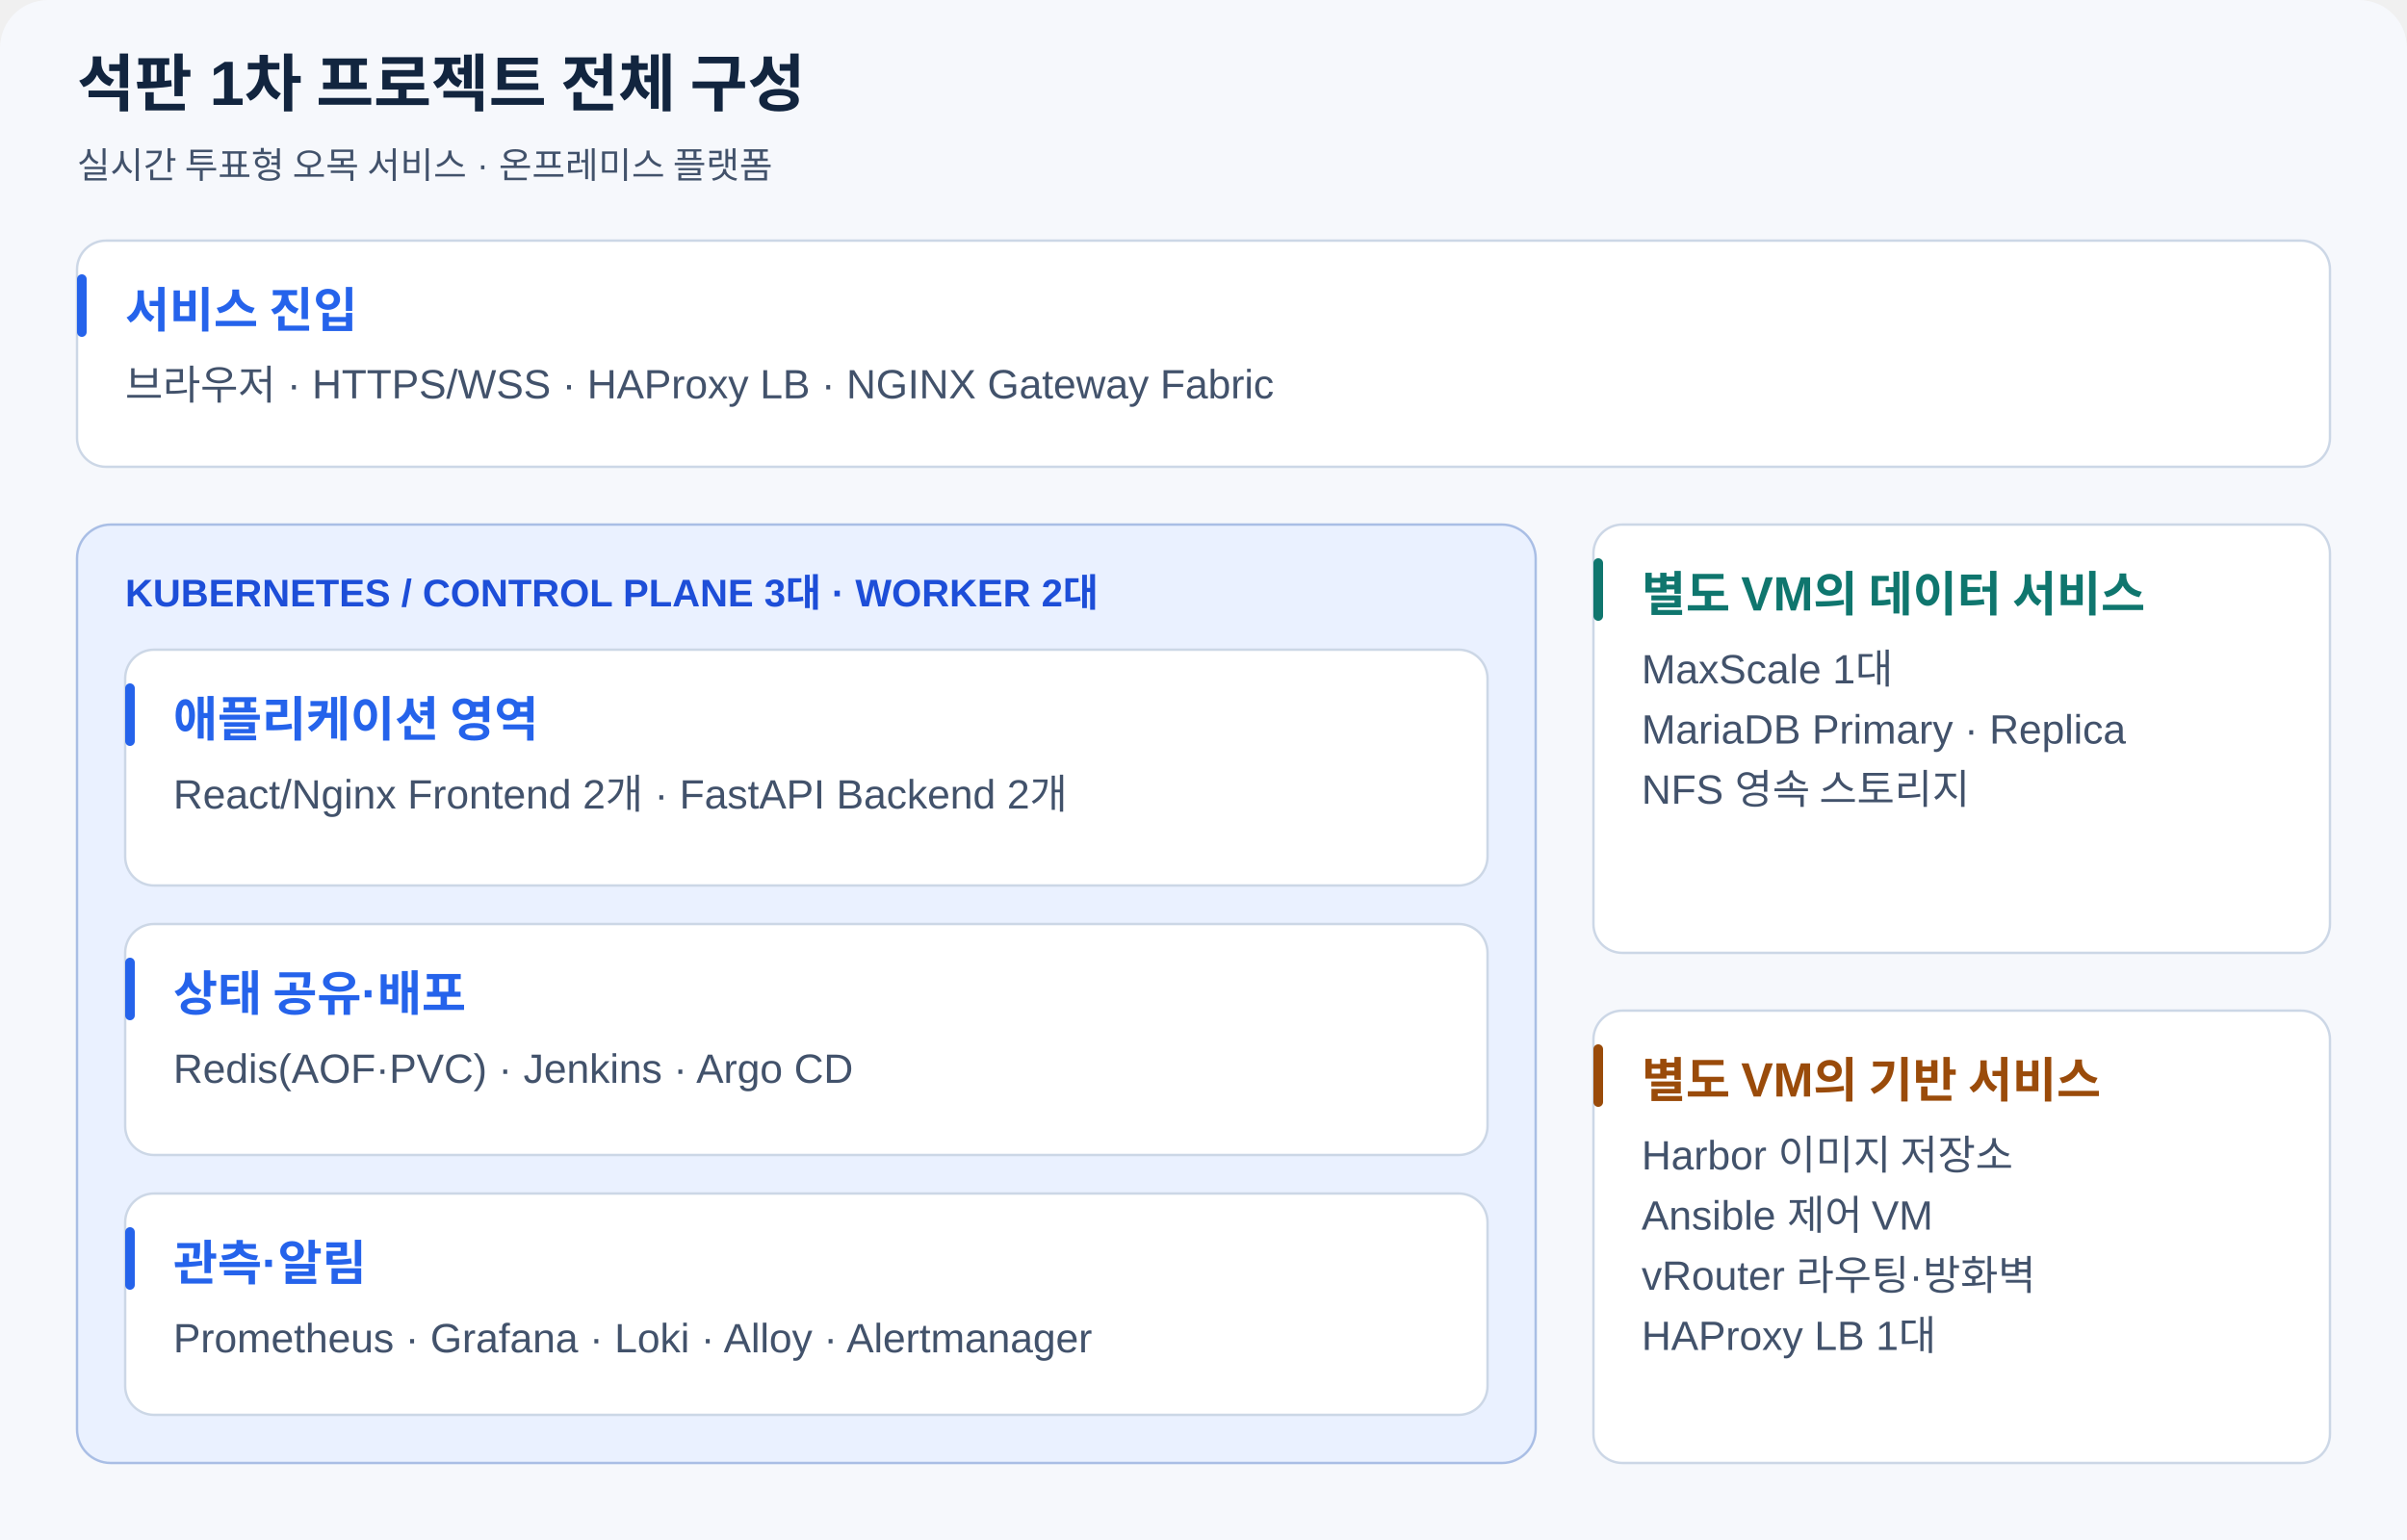
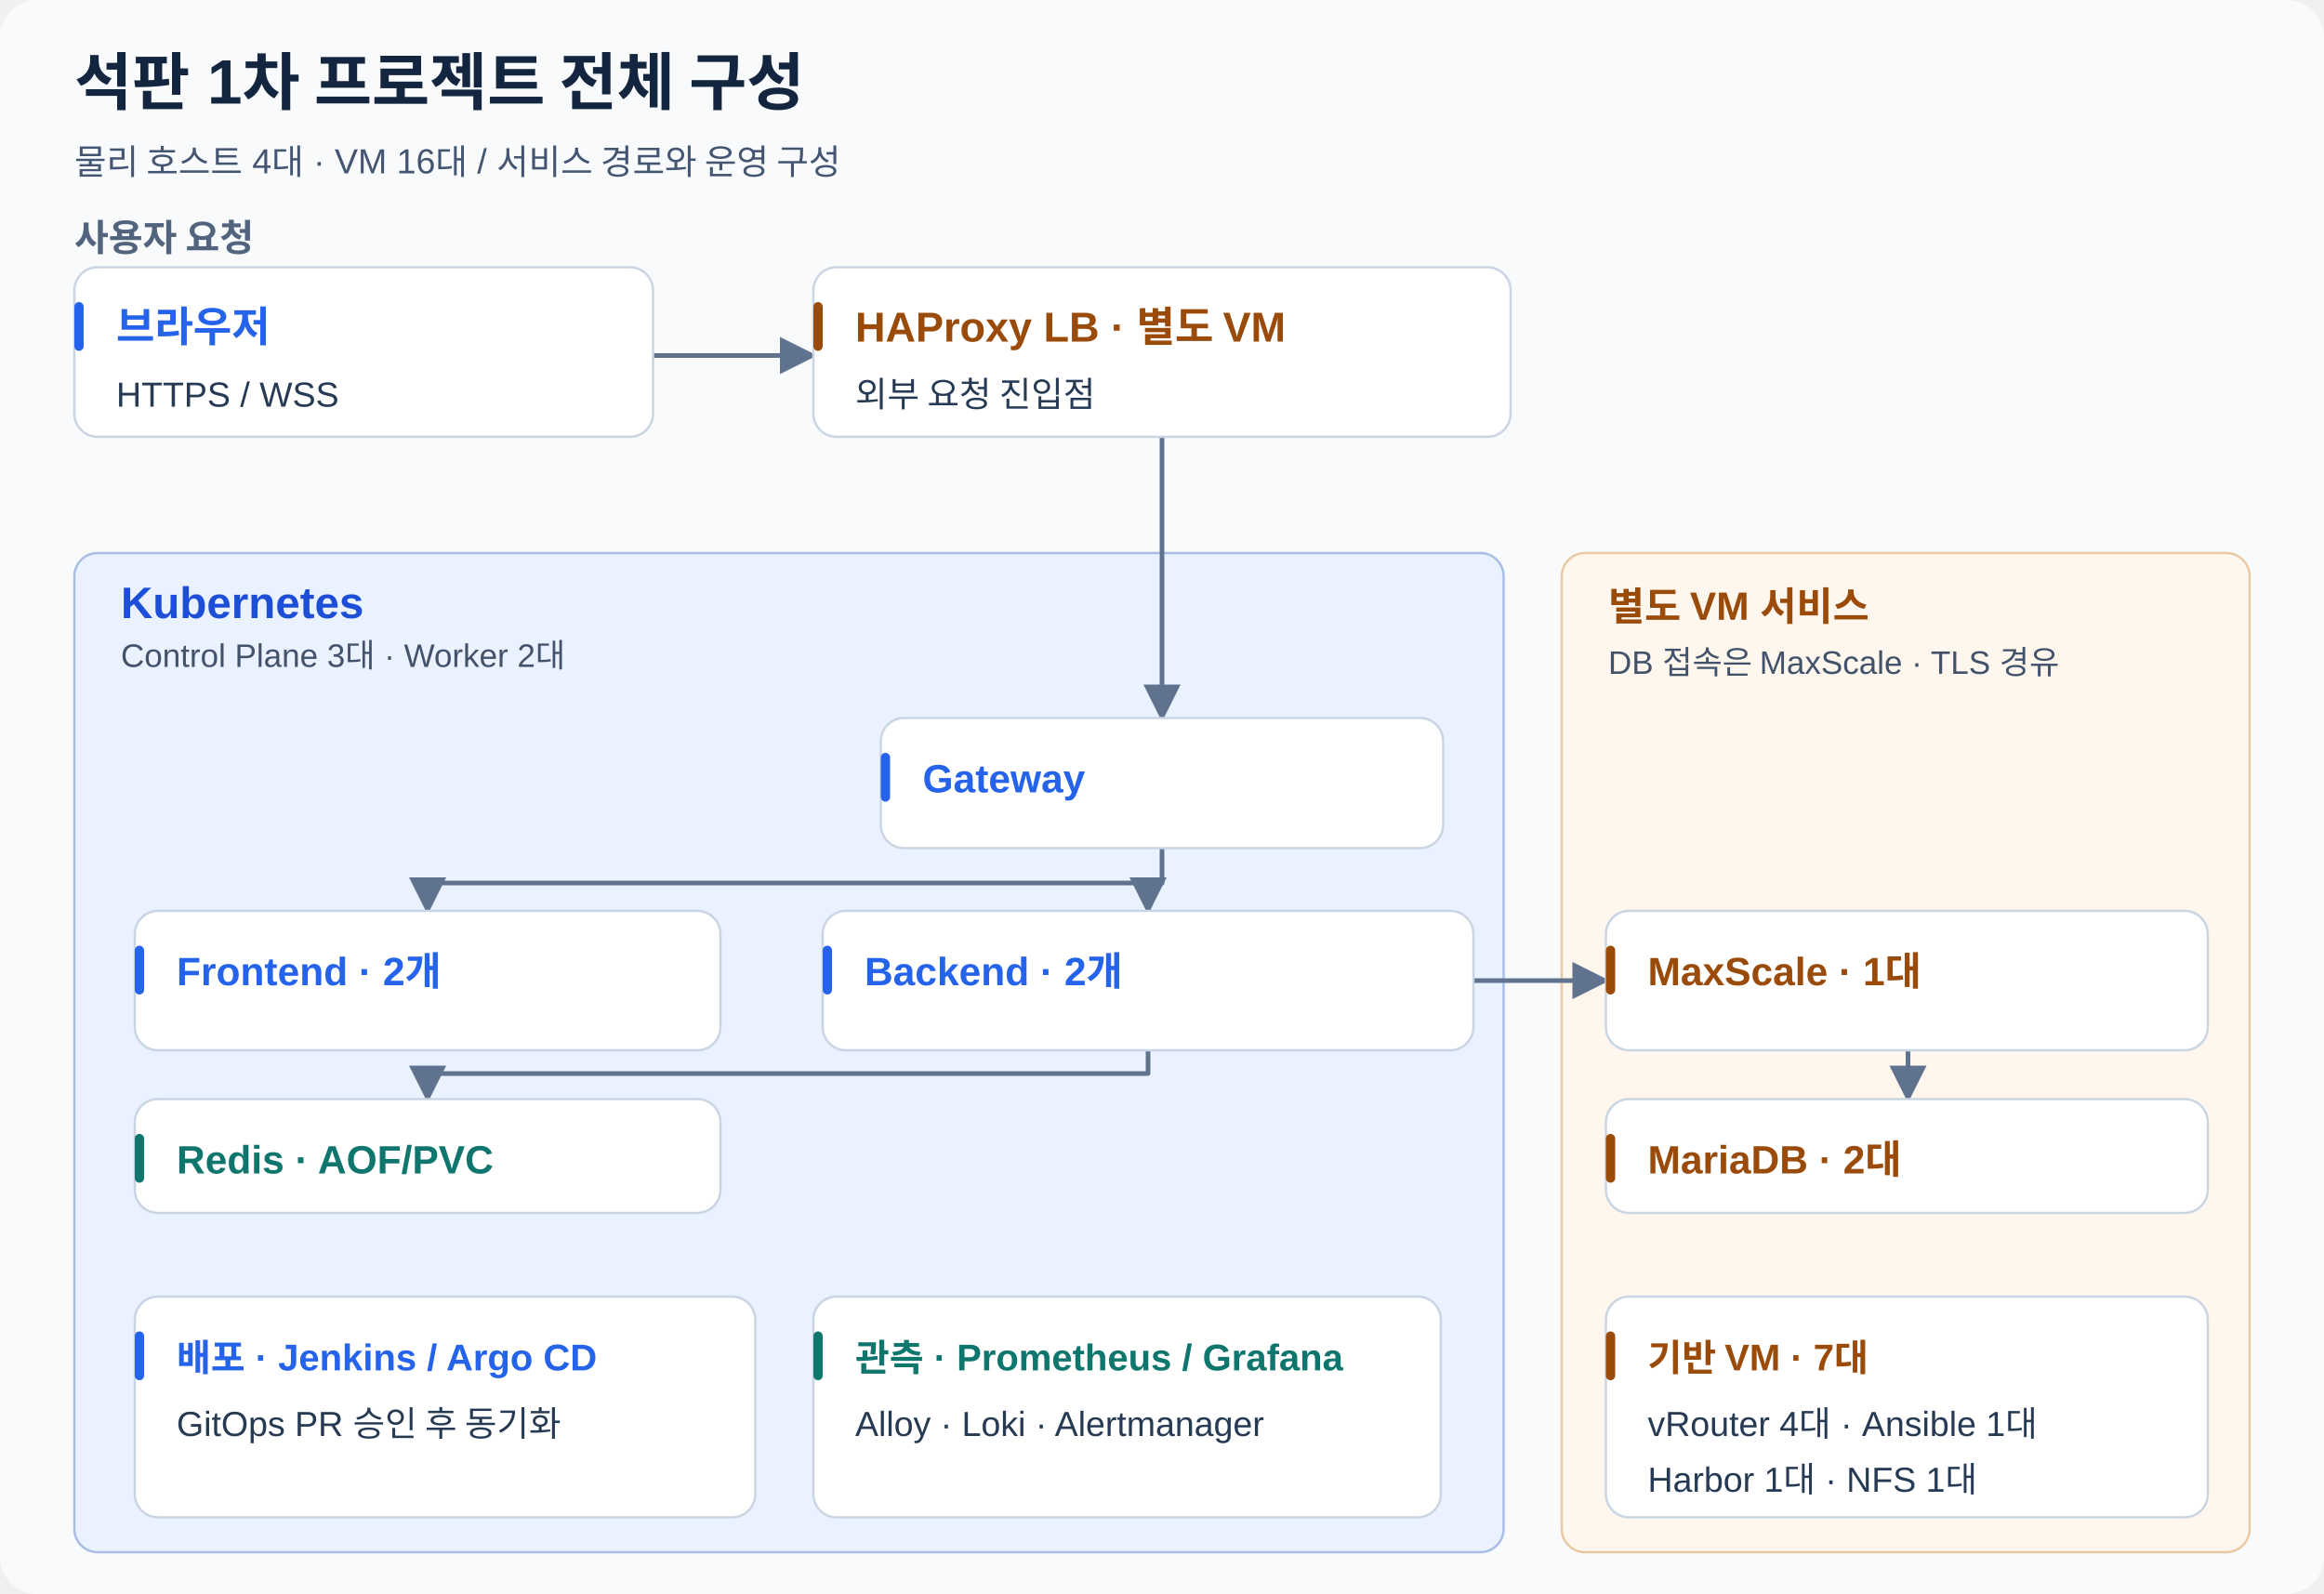
- <svg xmlns="http://www.w3.org/2000/svg" width="1000" height="640" viewBox="0 0 1000 640" role="img" aria-labelledby="title desc">
-   <rect width="1000" height="842" rx="20" fill="#f6f8fc" />
-   <text x="32" y="44" font-family="Arial,Helvetica,sans-serif" font-size="26" font-weight="700" fill="#12253f">석판 1차 프로젝트 전체 구성</text>
-   <text x="32" y="74" font-family="Arial,Helvetica,sans-serif" font-size="15" font-weight="400" fill="#42526b">실시간 투표형 오목 서비스 · 온프레미스 플랫폼</text>
-   <rect x="32" y="100" width="936" height="94" rx="12" fill="#fff" stroke="#ccd7e6" />
-   <rect x="32" y="114" width="4" height="26" rx="2" fill="#2563eb" />
-   <text x="52" y="136" font-family="Arial,Helvetica,sans-serif" font-size="20" font-weight="700" fill="#2563eb">서비스 진입</text>
-   <text x="52" y="166" font-family="Arial,Helvetica,sans-serif" font-size="17" font-weight="400" fill="#42526b">브라우저 · HTTPS/WSS · HAProxy LB · NGINX Gateway Fabric</text>
-   <rect x="32" y="218" width="606" height="390" rx="14" fill="#eaf1ff" stroke="#a9bee5" />
-   <text x="52" y="252" font-family="Arial,Helvetica,sans-serif" font-size="16" font-weight="700" fill="#1d4ed8">KUBERNETES / CONTROL PLANE 3대 · WORKER 2대</text>
-   <rect x="52" y="270" width="566" height="98" rx="12" fill="#fff" stroke="#ccd7e6" />
-   <rect x="52" y="284" width="4" height="26" rx="2" fill="#2563eb" />
-   <text x="72" y="306" font-family="Arial,Helvetica,sans-serif" font-size="20" font-weight="700" fill="#2563eb">애플리케이션 영역</text>
-   <text x="72" y="336" font-family="Arial,Helvetica,sans-serif" font-size="17" font-weight="400" fill="#42526b">React/Nginx Frontend 2개 · FastAPI Backend 2개</text>
-   <rect x="52" y="384" width="566" height="96" rx="12" fill="#fff" stroke="#ccd7e6" />
-   <rect x="52" y="398" width="4" height="26" rx="2" fill="#2563eb" />
-   <text x="72" y="420" font-family="Arial,Helvetica,sans-serif" font-size="20" font-weight="700" fill="#2563eb">상태 공유·배포</text>
-   <text x="72" y="450" font-family="Arial,Helvetica,sans-serif" font-size="17" font-weight="400" fill="#42526b">Redis(AOF·PVC) · Jenkins · Argo CD</text>
-   <rect x="52" y="496" width="566" height="92" rx="12" fill="#fff" stroke="#ccd7e6" />
-   <rect x="52" y="510" width="4" height="26" rx="2" fill="#2563eb" />
-   <text x="72" y="532" font-family="Arial,Helvetica,sans-serif" font-size="20" font-weight="700" fill="#2563eb">관측·알림</text>
-   <text x="72" y="562" font-family="Arial,Helvetica,sans-serif" font-size="17" font-weight="400" fill="#42526b">Prometheus · Grafana · Loki · Alloy · Alertmanager</text>
-   <rect x="662" y="218" width="306" height="178" rx="12" fill="#fff" stroke="#ccd7e6" />
-   <rect x="662" y="232" width="4" height="26" rx="2" fill="#0f766e" />
-   <text x="682" y="254" font-family="Arial,Helvetica,sans-serif" font-size="20" font-weight="700" fill="#0f766e">별도 VM의 데이터 서비스</text>
-   <text x="682" y="284" font-family="Arial,Helvetica,sans-serif" font-size="17" font-weight="400" fill="#42526b">MaxScale 1대</text>
-   <text x="682" y="309" font-family="Arial,Helvetica,sans-serif" font-size="17" font-weight="400" fill="#42526b">MariaDB Primary · Replica</text>
-   <text x="682" y="334" font-family="Arial,Helvetica,sans-serif" font-size="17" font-weight="400" fill="#42526b">NFS 영속 스토리지</text>
-   <rect x="662" y="420" width="306" height="188" rx="12" fill="#fff" stroke="#ccd7e6" />
-   <rect x="662" y="434" width="4" height="26" rx="2" fill="#9a4b0a" />
-   <text x="682" y="456" font-family="Arial,Helvetica,sans-serif" font-size="20" font-weight="700" fill="#9a4b0a">별도 VM의 기반 서비스</text>
-   <text x="682" y="486" font-family="Arial,Helvetica,sans-serif" font-size="17" font-weight="400" fill="#42526b">Harbor 이미지 저장소</text>
-   <text x="682" y="511" font-family="Arial,Helvetica,sans-serif" font-size="17" font-weight="400" fill="#42526b">Ansible 제어 VM</text>
-   <text x="682" y="536" font-family="Arial,Helvetica,sans-serif" font-size="17" font-weight="400" fill="#42526b">vRouter 라우팅·방화벽</text>
-   <text x="682" y="561" font-family="Arial,Helvetica,sans-serif" font-size="17" font-weight="400" fill="#42526b">HAProxy LB 1대</text>
+ <svg xmlns="http://www.w3.org/2000/svg" width="1000" height="686" viewBox="0 0 1000 686" role="img" aria-labelledby="title desc">
+   <defs>
+     <marker id="arrow" viewBox="0 0 10 10" refX="9" refY="5" markerWidth="8" markerHeight="8" orient="auto-start-reverse">
+       <path d="M 0 0 L 10 5 L 0 10 z" fill="#60738e" />
+     </marker>
+   </defs>
+   <rect width="1000" height="686" rx="16" fill="#f8fafc" />
+   <text x="32" y="45" font-family="Arial,'Noto Sans CJK KR','Malgun Gothic',sans-serif" font-size="27" font-weight="700" fill="#14253f">석판 1차 프로젝트 전체 구성</text>
+   <text x="32" y="75" font-family="Arial,'Noto Sans CJK KR','Malgun Gothic',sans-serif" font-size="15" font-weight="400" fill="#435570">물리 호스트 4대 · VM 16대 / 서비스 경로와 운영 구성</text>
+   <rect x="32" y="238" width="615" height="430" rx="10" fill="#eaf1ff" stroke="#a9bee5" />
+   <text x="52" y="266" font-family="Arial,'Noto Sans CJK KR','Malgun Gothic',sans-serif" font-size="19" font-weight="700" fill="#1d4ed8">Kubernetes</text>
+   <text x="52" y="287" font-family="Arial,'Noto Sans CJK KR','Malgun Gothic',sans-serif" font-size="14" font-weight="400" fill="#42526b">Control Plane 3대 · Worker 2대</text>
+   <rect x="672" y="238" width="296" height="430" rx="10" fill="#fff7ed" stroke="#e8c9a3" />
+   <text x="692" y="267" font-family="Arial,'Noto Sans CJK KR','Malgun Gothic',sans-serif" font-size="17" font-weight="700" fill="#9a4b0a">별도 VM 서비스</text>
+   <text x="692" y="290" font-family="Arial,'Noto Sans CJK KR','Malgun Gothic',sans-serif" font-size="14" font-weight="400" fill="#42526b">DB 접속은 MaxScale · TLS 경유</text>
+   <path d="M 281 153 H 350" fill="none" stroke="#60738e" stroke-width="2" stroke-linejoin="round" stroke-linecap="round" marker-end="url(#arrow)" />
+   <path d="M 500 188 V 309" fill="none" stroke="#60738e" stroke-width="2" stroke-linejoin="round" stroke-linecap="round" marker-end="url(#arrow)" />
+   <path d="M 500 365 V 380 H 184 V 392" fill="none" stroke="#60738e" stroke-width="2" stroke-linejoin="round" stroke-linecap="round" marker-end="url(#arrow)" />
+   <path d="M 500 380 H 494 V 392" fill="none" stroke="#60738e" stroke-width="2" stroke-linejoin="round" stroke-linecap="round" marker-end="url(#arrow)" />
+   <path d="M 494 452 V 462 H 184 V 473" fill="none" stroke="#60738e" stroke-width="2" stroke-linejoin="round" stroke-linecap="round" marker-end="url(#arrow)" />
+   <path d="M 634 422 H 691" fill="none" stroke="#60738e" stroke-width="2" stroke-linejoin="round" stroke-linecap="round" marker-end="url(#arrow)" />
+   <path d="M 821 452 V 473" fill="none" stroke="#60738e" stroke-width="2" stroke-linejoin="round" stroke-linecap="round" marker-end="url(#arrow)" />
+   <text x="32" y="108" font-family="Arial,'Noto Sans CJK KR','Malgun Gothic',sans-serif" font-size="16" font-weight="700" fill="#52647d">사용자 요청</text>
+   <rect x="32" y="115" width="249" height="73" rx="10" fill="#ffffff" stroke="#cad5e3" />
+   <rect x="32" y="130" width="4" height="21" rx="2" fill="#2563eb" />
+   <text x="50" y="147" font-family="Arial,'Noto Sans CJK KR','Malgun Gothic',sans-serif" font-size="18" font-weight="700" fill="#2563eb">브라우저</text>
+   <text x="50" y="175" font-family="Arial,'Noto Sans CJK KR','Malgun Gothic',sans-serif" font-size="15" font-weight="400" fill="#263a54">HTTPS / WSS</text>
+   <rect x="350" y="115" width="300" height="73" rx="10" fill="#ffffff" stroke="#cad5e3" />
+   <rect x="350" y="130" width="4" height="21" rx="2" fill="#9a4b0a" />
+   <text x="368" y="147" font-family="Arial,'Noto Sans CJK KR','Malgun Gothic',sans-serif" font-size="18" font-weight="700" fill="#9a4b0a">HAProxy LB · 별도 VM</text>
+   <text x="368" y="175" font-family="Arial,'Noto Sans CJK KR','Malgun Gothic',sans-serif" font-size="15" font-weight="400" fill="#263a54">외부 요청 진입점</text>
+   <rect x="379" y="309" width="242" height="56" rx="10" fill="#ffffff" stroke="#cad5e3" />
+   <rect x="379" y="324" width="4" height="21" rx="2" fill="#2563eb" />
+   <text x="397" y="341" font-family="Arial,'Noto Sans CJK KR','Malgun Gothic',sans-serif" font-size="17" font-weight="700" fill="#2563eb">Gateway</text>
+   <rect x="58" y="392" width="252" height="60" rx="10" fill="#ffffff" stroke="#cad5e3" />
+   <rect x="58" y="407" width="4" height="21" rx="2" fill="#2563eb" />
+   <text x="76" y="424" font-family="Arial,'Noto Sans CJK KR','Malgun Gothic',sans-serif" font-size="17" font-weight="700" fill="#2563eb">Frontend · 2개</text>
+   <rect x="354" y="392" width="280" height="60" rx="10" fill="#ffffff" stroke="#cad5e3" />
+   <rect x="354" y="407" width="4" height="21" rx="2" fill="#2563eb" />
+   <text x="372" y="424" font-family="Arial,'Noto Sans CJK KR','Malgun Gothic',sans-serif" font-size="17" font-weight="700" fill="#2563eb">Backend · 2개</text>
+   <rect x="58" y="473" width="252" height="49" rx="10" fill="#ffffff" stroke="#cad5e3" />
+   <rect x="58" y="488" width="4" height="21" rx="2" fill="#0f766e" />
+   <text x="76" y="505" font-family="Arial,'Noto Sans CJK KR','Malgun Gothic',sans-serif" font-size="17" font-weight="700" fill="#0f766e">Redis · AOF/PVC</text>
+   <rect x="691" y="392" width="259" height="60" rx="10" fill="#ffffff" stroke="#cad5e3" />
+   <rect x="691" y="407" width="4" height="21" rx="2" fill="#9a4b0a" />
+   <text x="709" y="424" font-family="Arial,'Noto Sans CJK KR','Malgun Gothic',sans-serif" font-size="17" font-weight="700" fill="#9a4b0a">MaxScale · 1대</text>
+   <rect x="691" y="473" width="259" height="49" rx="10" fill="#ffffff" stroke="#cad5e3" />
+   <rect x="691" y="488" width="4" height="21" rx="2" fill="#9a4b0a" />
+   <text x="709" y="505" font-family="Arial,'Noto Sans CJK KR','Malgun Gothic',sans-serif" font-size="17" font-weight="700" fill="#9a4b0a">MariaDB · 2대</text>
+   <rect x="58" y="558" width="267" height="95" rx="10" fill="#ffffff" stroke="#cad5e3" />
+   <rect x="58" y="573" width="4" height="21" rx="2" fill="#2563eb" />
+   <text x="76" y="590" font-family="Arial,'Noto Sans CJK KR','Malgun Gothic',sans-serif" font-size="16" font-weight="700" fill="#2563eb">배포 · Jenkins / Argo CD</text>
+   <text x="76" y="618" font-family="Arial,'Noto Sans CJK KR','Malgun Gothic',sans-serif" font-size="15" font-weight="400" fill="#263a54">GitOps PR 승인 후 동기화</text>
+   <rect x="350" y="558" width="270" height="95" rx="10" fill="#ffffff" stroke="#cad5e3" />
+   <rect x="350" y="573" width="4" height="21" rx="2" fill="#0f766e" />
+   <text x="368" y="590" font-family="Arial,'Noto Sans CJK KR','Malgun Gothic',sans-serif" font-size="16" font-weight="700" fill="#0f766e">관측 · Prometheus / Grafana</text>
+   <text x="368" y="618" font-family="Arial,'Noto Sans CJK KR','Malgun Gothic',sans-serif" font-size="15" font-weight="400" fill="#263a54">Alloy · Loki · Alertmanager</text>
+   <rect x="691" y="558" width="259" height="95" rx="10" fill="#ffffff" stroke="#cad5e3" />
+   <rect x="691" y="573" width="4" height="21" rx="2" fill="#9a4b0a" />
+   <text x="709" y="590" font-family="Arial,'Noto Sans CJK KR','Malgun Gothic',sans-serif" font-size="16" font-weight="700" fill="#9a4b0a">기반 VM · 7대</text>
+   <text x="709" y="618" font-family="Arial,'Noto Sans CJK KR','Malgun Gothic',sans-serif" font-size="15" font-weight="400" fill="#263a54">vRouter 4대 · Ansible 1대</text>
+   <text x="709" y="642" font-family="Arial,'Noto Sans CJK KR','Malgun Gothic',sans-serif" font-size="15" font-weight="400" fill="#263a54">Harbor 1대 · NFS 1대</text>
</svg>
